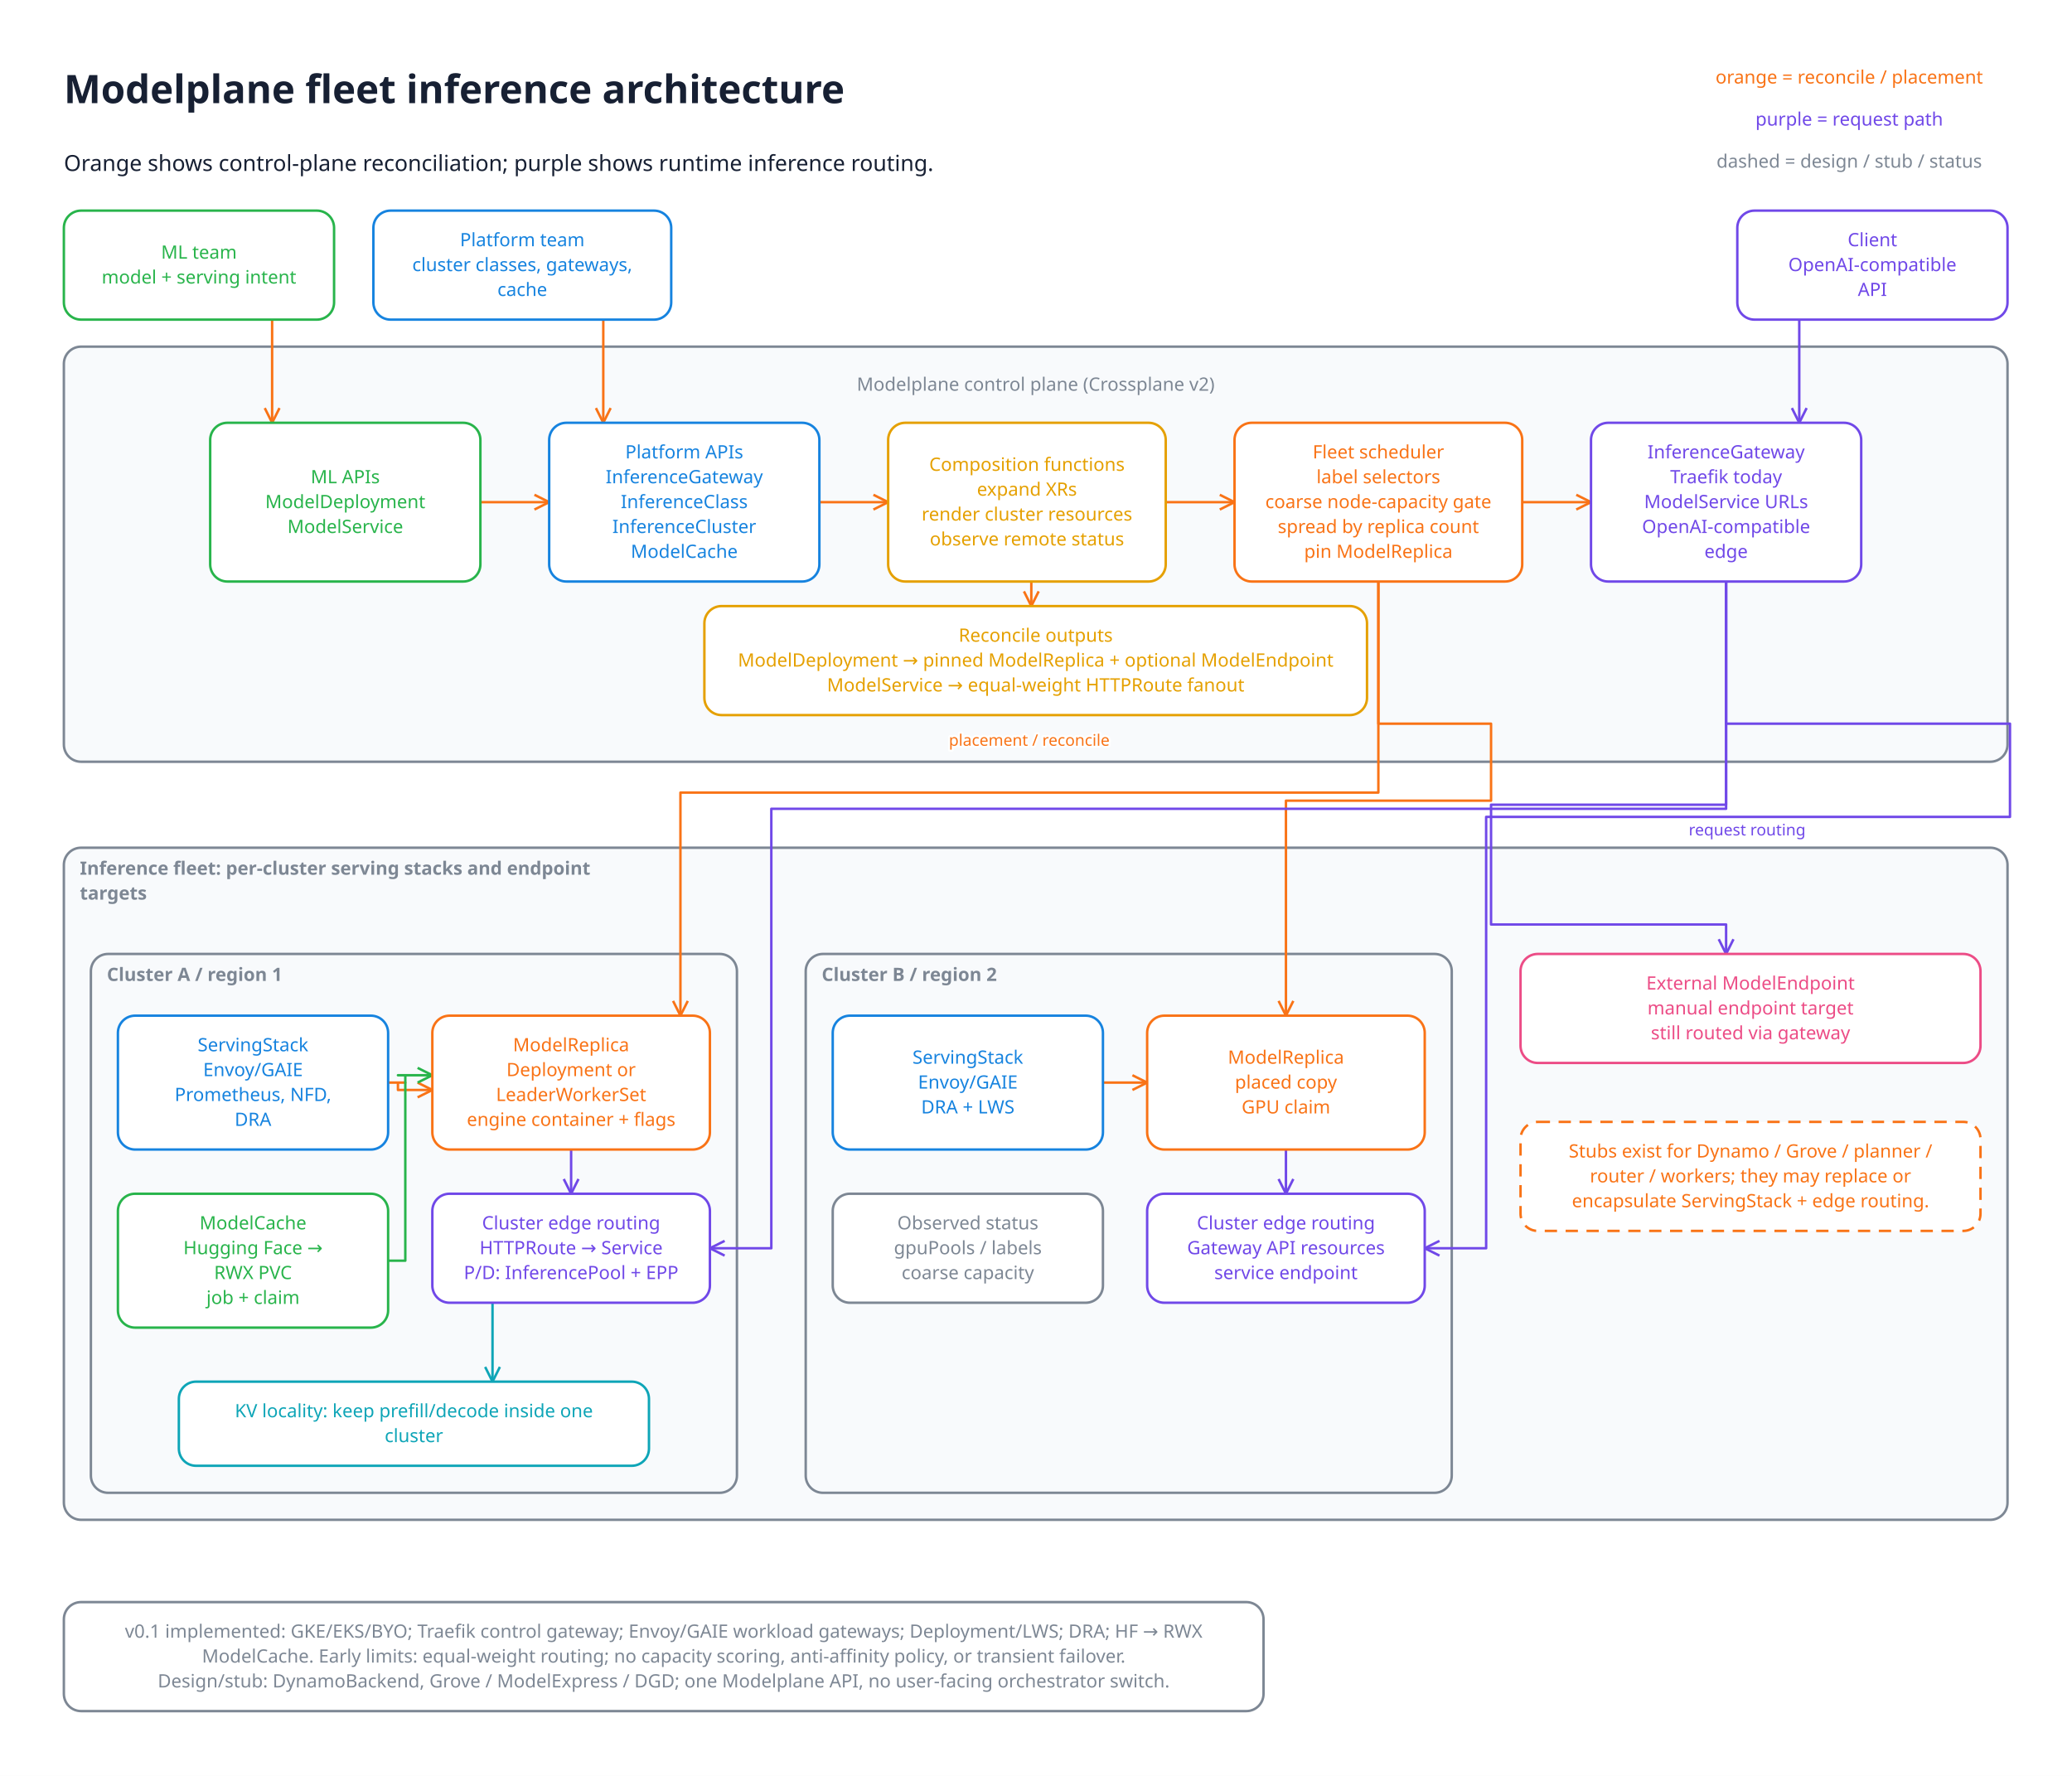
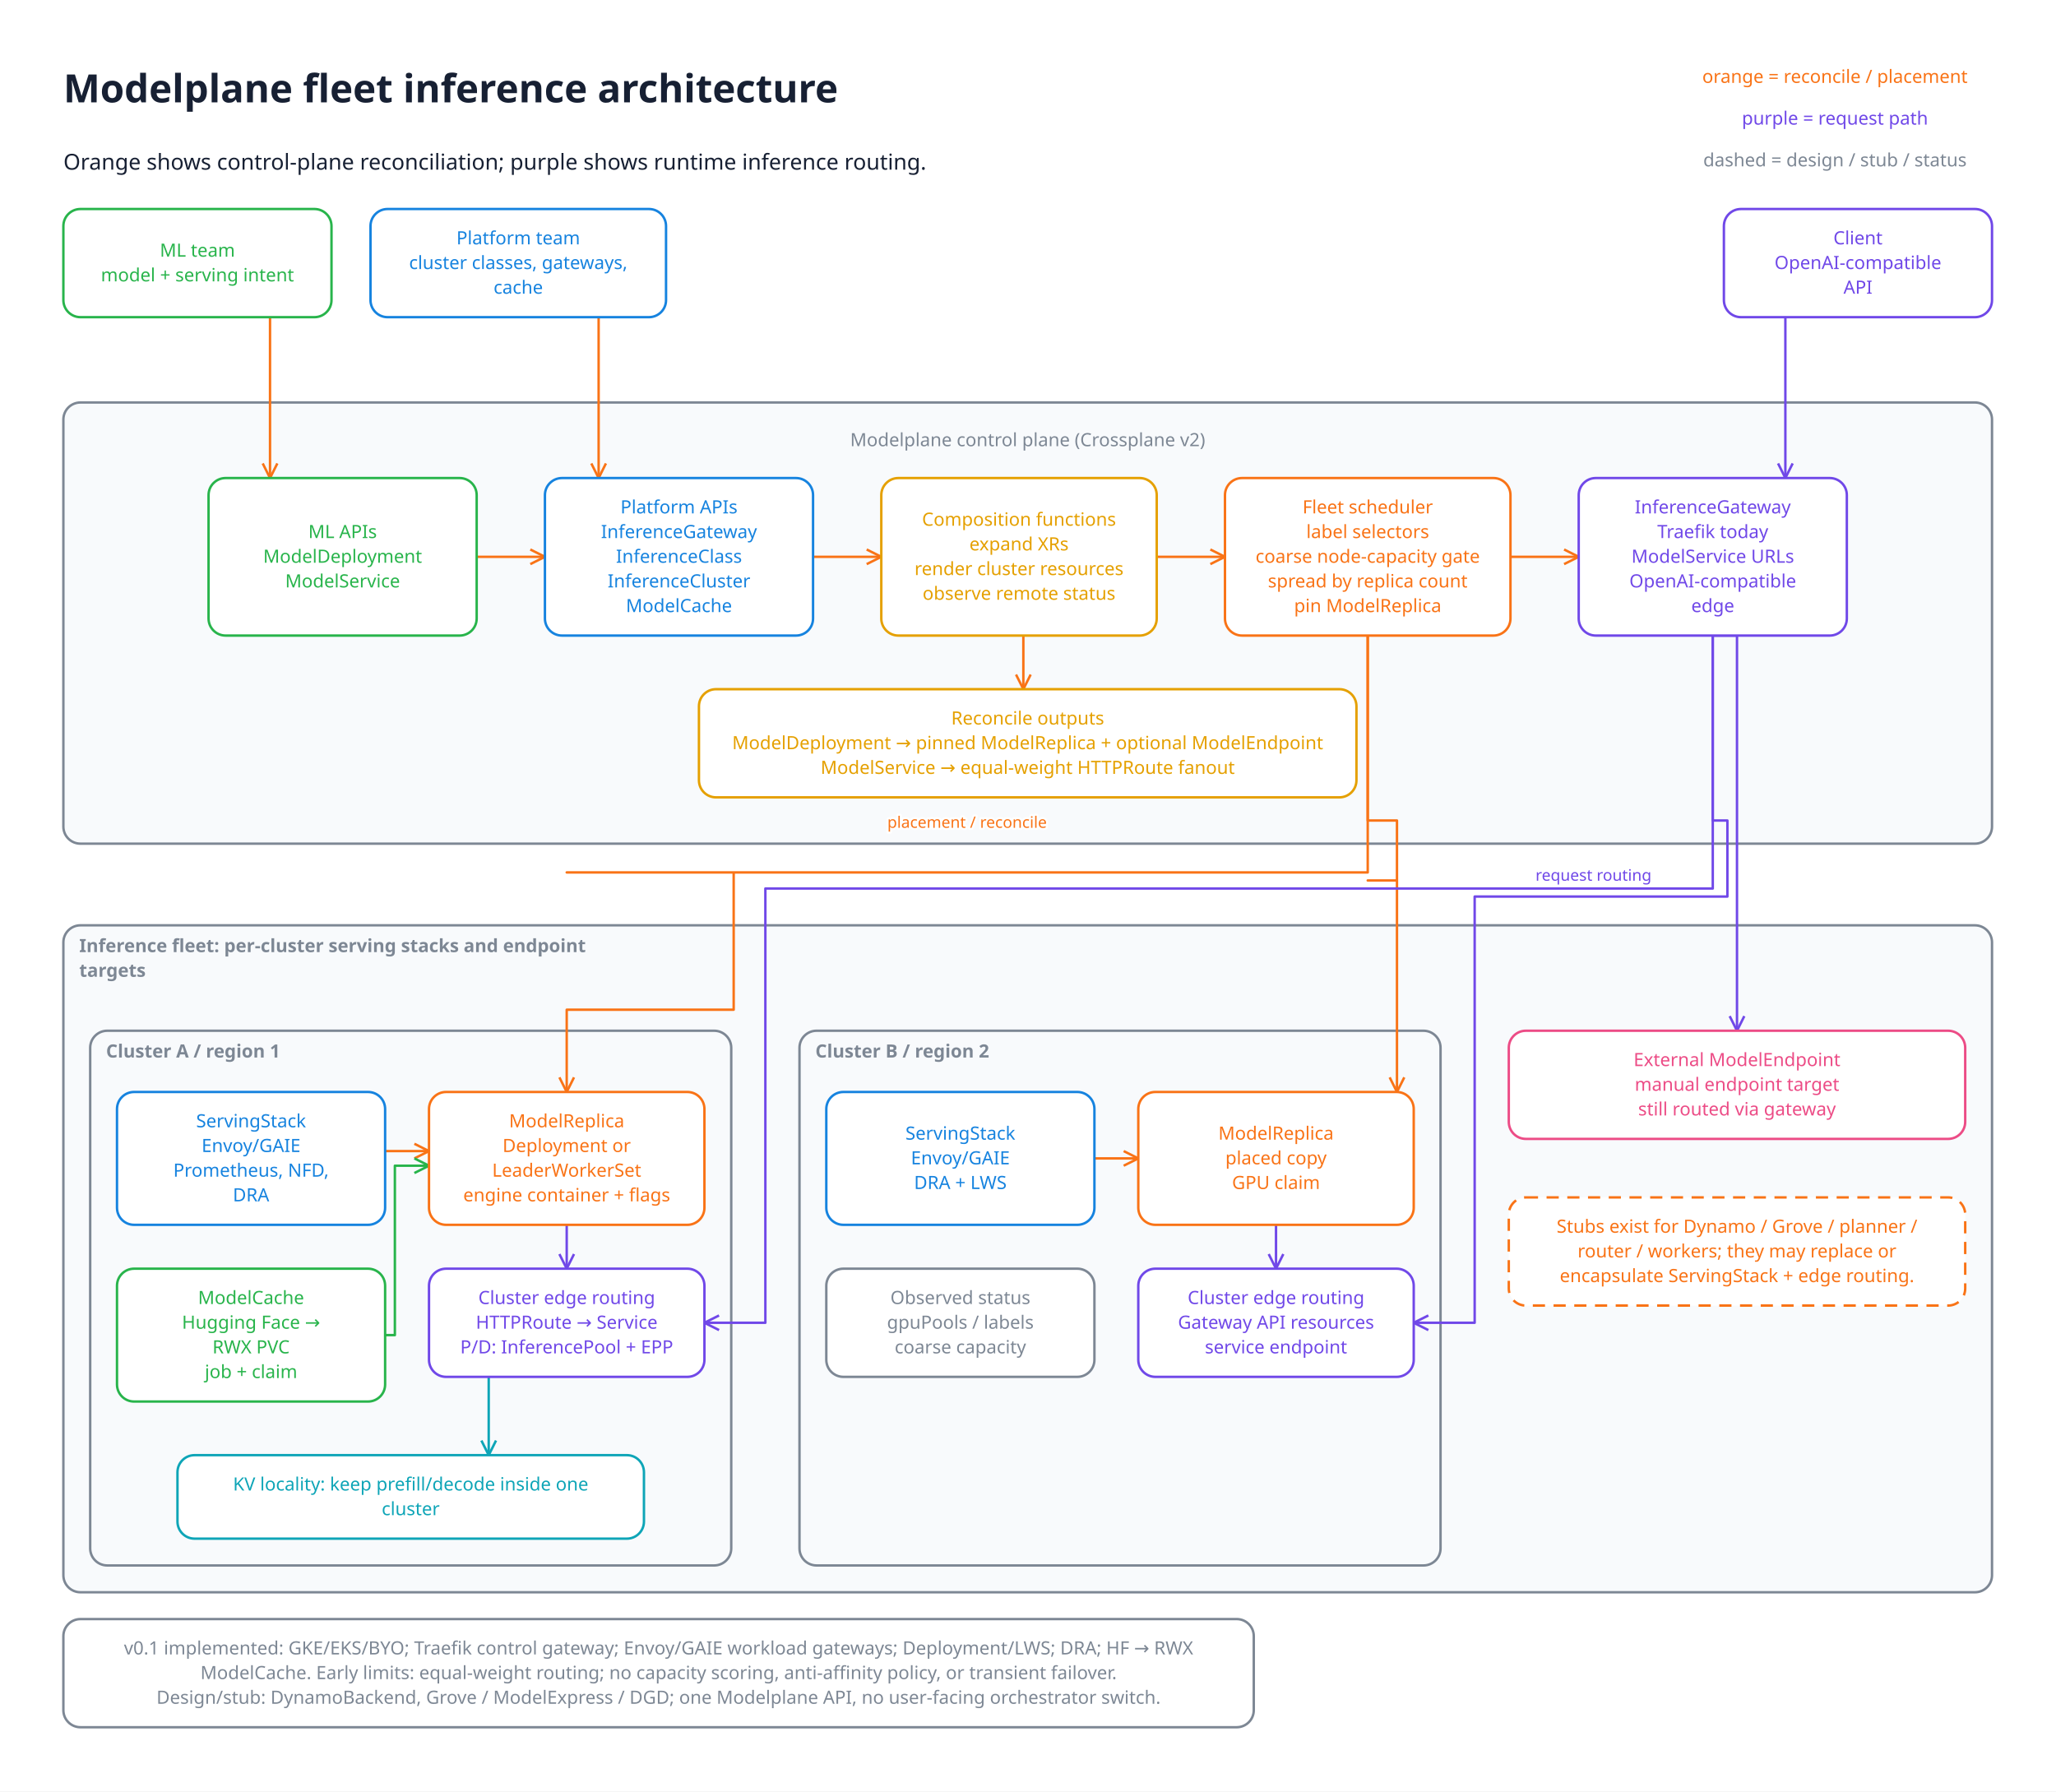
- <svg xmlns="http://www.w3.org/2000/svg" width="1687" height="1446" viewBox="0 0 1687 1446" role="img" aria-label="modelplane-fleet-inference">
+ <svg xmlns="http://www.w3.org/2000/svg" width="1687" height="1470" viewBox="0 0 1687 1470" role="img" aria-label="modelplane-fleet-inference">
  <rect width="100%" height="100%" fill="#ffffff" />
  <g id="boundaries">
-     <rect x="52" y="282.25" width="1582.5" height="338" rx="14" fill="#f8fafc" stroke="#7d8794" stroke-width="2" />
-     <rect x="52" y="690.25" width="1582.5" height="547.25" rx="14" fill="#f8fafc" stroke="#7d8794" stroke-width="2" />
-     <rect x="74" y="776.75" width="526" height="438.75" rx="14" fill="#f8fafc" stroke="#7d8794" stroke-width="2" />
-     <rect x="656" y="776.75" width="526" height="438.75" rx="14" fill="#f8fafc" stroke="#7d8794" stroke-width="2" />
+     <rect x="52" y="330.25" width="1582.5" height="362" rx="14" fill="#f8fafc" stroke="#7d8794" stroke-width="2" />
+     <rect x="52" y="759.25" width="1582.5" height="547.25" rx="14" fill="#f8fafc" stroke="#7d8794" stroke-width="2" />
+     <rect x="74" y="845.75" width="526" height="438.75" rx="14" fill="#f8fafc" stroke="#7d8794" stroke-width="2" />
+     <rect x="656" y="845.75" width="526" height="438.75" rx="14" fill="#f8fafc" stroke="#7d8794" stroke-width="2" />
  </g>
  <g id="corridor-dividers" />
  <g id="lines">
    <g data-line="$line-1">
-       <polyline points="391.125,408.875 447.125,408.875" fill="none" stroke="#f97316" stroke-width="2" stroke-linejoin="round" stroke-linecap="round" />
-       <path d="M 435.125 414.875 L 447.125 408.875 L 435.125 402.875" fill="none" stroke="#f97316" stroke-width="2" stroke-linejoin="round" />
+       <polyline points="391.125,456.875 447.125,456.875" fill="none" stroke="#f97316" stroke-width="2" stroke-linejoin="round" stroke-linecap="round" />
+       <path d="M 435.125 462.875 L 447.125 456.875 L 435.125 450.875" fill="none" stroke="#f97316" stroke-width="2" stroke-linejoin="round" />
    </g>
    <g data-line="$line-2">
-       <polyline points="667.125,408.875 723.125,408.875" fill="none" stroke="#f97316" stroke-width="2" stroke-linejoin="round" stroke-linecap="round" />
-       <path d="M 711.125 414.875 L 723.125 408.875 L 711.125 402.875" fill="none" stroke="#f97316" stroke-width="2" stroke-linejoin="round" />
+       <polyline points="667.125,456.875 723.125,456.875" fill="none" stroke="#f97316" stroke-width="2" stroke-linejoin="round" stroke-linecap="round" />
+       <path d="M 711.125 462.875 L 723.125 456.875 L 711.125 450.875" fill="none" stroke="#f97316" stroke-width="2" stroke-linejoin="round" />
    </g>
    <g data-line="$line-3">
-       <polyline points="949.125,408.875 1005.125,408.875" fill="none" stroke="#f97316" stroke-width="2" stroke-linejoin="round" stroke-linecap="round" />
-       <path d="M 993.125 414.875 L 1005.125 408.875 L 993.125 402.875" fill="none" stroke="#f97316" stroke-width="2" stroke-linejoin="round" />
+       <polyline points="949.125,456.875 1005.125,456.875" fill="none" stroke="#f97316" stroke-width="2" stroke-linejoin="round" stroke-linecap="round" />
+       <path d="M 993.125 462.875 L 1005.125 456.875 L 993.125 450.875" fill="none" stroke="#f97316" stroke-width="2" stroke-linejoin="round" />
    </g>
    <g data-line="$line-4">
-       <polyline points="1239.375,408.875 1295.375,408.875" fill="none" stroke="#f97316" stroke-width="2" stroke-linejoin="round" stroke-linecap="round" />
-       <path d="M 1283.375 414.875 L 1295.375 408.875 L 1283.375 402.875" fill="none" stroke="#f97316" stroke-width="2" stroke-linejoin="round" />
+       <polyline points="1239.375,456.875 1295.375,456.875" fill="none" stroke="#f97316" stroke-width="2" stroke-linejoin="round" stroke-linecap="round" />
+       <path d="M 1283.375 462.875 L 1295.375 456.875 L 1283.375 450.875" fill="none" stroke="#f97316" stroke-width="2" stroke-linejoin="round" />
    </g>
    <g data-line="$line-5">
-       <polyline points="839.688,473.5 839.688,487.5 839.688,469.5 839.688,493.5" fill="none" stroke="#f97316" stroke-width="2" stroke-linejoin="round" stroke-linecap="round" />
-       <path d="M 833.688 481.5 L 839.688 493.5 L 845.688 481.5" fill="none" stroke="#f97316" stroke-width="2" stroke-linejoin="round" />
+       <polyline points="839.688,521.5 839.688,565.5" fill="none" stroke="#f97316" stroke-width="2" stroke-linejoin="round" stroke-linecap="round" />
+       <path d="M 833.688 553.5 L 839.688 565.5 L 845.688 553.5" fill="none" stroke="#f97316" stroke-width="2" stroke-linejoin="round" />
    </g>
    <g data-line="edge-to-locality">
-       <polyline points="401,1060.75 401,1103 401,1101 401,1125" fill="none" stroke="#0ea5b7" stroke-width="2" stroke-linejoin="round" stroke-linecap="round" />
-       <path d="M 395 1113 L 401 1125 L 407 1113" fill="none" stroke="#0ea5b7" stroke-width="2" stroke-linejoin="round" />
+       <polyline points="401,1129.75 401,1194" fill="none" stroke="#0ea5b7" stroke-width="2" stroke-linejoin="round" stroke-linecap="round" />
+       <path d="M 395 1182 L 401 1194 L 407 1182" fill="none" stroke="#0ea5b7" stroke-width="2" stroke-linejoin="round" />
    </g>
    <g data-line="stack-to-replica">
-       <polyline points="316,881.5 330,881.5 324,881.5 324,887.5 352,887.5" fill="none" stroke="#f97316" stroke-width="2" stroke-linejoin="round" stroke-linecap="round" />
-       <path d="M 340 893.5 L 352 887.5 L 340 881.5" fill="none" stroke="#f97316" stroke-width="2" stroke-linejoin="round" />
+       <polyline points="316,944.5 352,944.5" fill="none" stroke="#f97316" stroke-width="2" stroke-linejoin="round" stroke-linecap="round" />
+       <path d="M 340 950.5 L 352 944.5 L 340 938.5" fill="none" stroke="#f97316" stroke-width="2" stroke-linejoin="round" />
    </g>
    <g data-line="cache-to-replica">
-       <polyline points="316,1026.5 330,1026.5 330,875.5 324,875.5 352,875.5" fill="none" stroke="#28b44b" stroke-width="2" stroke-linejoin="round" stroke-linecap="round" />
-       <path d="M 340 881.5 L 352 875.5 L 340 869.5" fill="none" stroke="#28b44b" stroke-width="2" stroke-linejoin="round" />
+       <polyline points="316,1095.5 324,1095.5 324,956.5 352,956.5" fill="none" stroke="#28b44b" stroke-width="2" stroke-linejoin="round" stroke-linecap="round" />
+       <path d="M 340 962.5 L 352 956.5 L 340 950.5" fill="none" stroke="#28b44b" stroke-width="2" stroke-linejoin="round" />
    </g>
    <g data-line="replica-to-edge">
-       <polyline points="465,936 465,950 465,948 465,972" fill="none" stroke="#7048e8" stroke-width="2" stroke-linejoin="round" stroke-linecap="round" />
-       <path d="M 459 960 L 465 972 L 471 960" fill="none" stroke="#7048e8" stroke-width="2" stroke-linejoin="round" />
+       <polyline points="465,1005 465,1041" fill="none" stroke="#7048e8" stroke-width="2" stroke-linejoin="round" stroke-linecap="round" />
+       <path d="M 459 1029 L 465 1041 L 471 1029" fill="none" stroke="#7048e8" stroke-width="2" stroke-linejoin="round" />
    </g>
    <g data-line="stack-to-replica">
-       <polyline points="898,881.5 912,881.5 910,881.5 934,881.5" fill="none" stroke="#f97316" stroke-width="2" stroke-linejoin="round" stroke-linecap="round" />
-       <path d="M 922 887.5 L 934 881.5 L 922 875.5" fill="none" stroke="#f97316" stroke-width="2" stroke-linejoin="round" />
+       <polyline points="898,950.5 934,950.5" fill="none" stroke="#f97316" stroke-width="2" stroke-linejoin="round" stroke-linecap="round" />
+       <path d="M 922 956.5 L 934 950.5 L 922 944.5" fill="none" stroke="#f97316" stroke-width="2" stroke-linejoin="round" />
    </g>
    <g data-line="replica-to-edge">
-       <polyline points="1047,936 1047,950 1047,948 1047,972" fill="none" stroke="#7048e8" stroke-width="2" stroke-linejoin="round" stroke-linecap="round" />
-       <path d="M 1041 960 L 1047 972 L 1053 960" fill="none" stroke="#7048e8" stroke-width="2" stroke-linejoin="round" />
+       <polyline points="1047,1005 1047,1041" fill="none" stroke="#7048e8" stroke-width="2" stroke-linejoin="round" stroke-linecap="round" />
+       <path d="M 1041 1029 L 1047 1041 L 1053 1029" fill="none" stroke="#7048e8" stroke-width="2" stroke-linejoin="round" />
    </g>
    <g data-line="place-cluster-a">
-       <polyline points="1122.25,473.5 1122.25,589.25 1122.25,645.35 554,645.35 554,827" fill="none" stroke="#f97316" stroke-width="2" stroke-linejoin="round" stroke-linecap="round" />
-       <path d="M 548 815 L 554 827 L 560 815" fill="none" stroke="#f97316" stroke-width="2" stroke-linejoin="round" />
+       <polyline points="1122.25,521.5 1122.25,661.25 1122.25,715.85 465,715.85 602,715.85 602,828.5 465,828.5 465,896" fill="none" stroke="#f97316" stroke-width="2" stroke-linejoin="round" stroke-linecap="round" />
+       <path d="M 459 884 L 465 896 L 471 884" fill="none" stroke="#f97316" stroke-width="2" stroke-linejoin="round" />
    </g>
    <g data-line="place-cluster-b">
-       <polyline points="1122.25,473.5 1122.25,589.25 1214,589.25 1214,651.95 1047,651.95 1047,827" fill="none" stroke="#f97316" stroke-width="2" stroke-linejoin="round" stroke-linecap="round" />
-       <path d="M 1041 815 L 1047 827 L 1053 815" fill="none" stroke="#f97316" stroke-width="2" stroke-linejoin="round" />
+       <polyline points="1122.25,521.5 1122.25,661.25 1122.25,673.25 1146.25,673.25 1146.25,722.45 1122.25,722.45 1146.25,722.45 1146.25,896" fill="none" stroke="#f97316" stroke-width="2" stroke-linejoin="round" stroke-linecap="round" />
+       <path d="M 1140.25 884 L 1146.25 896 L 1152.25 884" fill="none" stroke="#f97316" stroke-width="2" stroke-linejoin="round" />
    </g>
    <g data-line="request-cluster-a">
-       <polyline points="1405.375,473.5 1405.375,589.25 1405.375,658.55 628,658.55 628,1016.375 578,1016.375" fill="none" stroke="#7048e8" stroke-width="2" stroke-linejoin="round" stroke-linecap="round" />
-       <path d="M 590 1010.375 L 578 1016.375 L 590 1022.375" fill="none" stroke="#7048e8" stroke-width="2" stroke-linejoin="round" />
+       <polyline points="1405.375,521.5 1405.375,661.25 1405.375,729.05 628,729.05 628,845.75 628,1085.375 578,1085.375" fill="none" stroke="#7048e8" stroke-width="2" stroke-linejoin="round" stroke-linecap="round" />
+       <path d="M 590 1079.375 L 578 1085.375 L 590 1091.375" fill="none" stroke="#7048e8" stroke-width="2" stroke-linejoin="round" />
    </g>
    <g data-line="request-cluster-b">
-       <polyline points="1405.375,473.5 1405.375,589.25 1636.5,589.25 1636.5,665.15 1210,665.15 1210,1016.375 1160,1016.375" fill="none" stroke="#7048e8" stroke-width="2" stroke-linejoin="round" stroke-linecap="round" />
-       <path d="M 1172 1010.375 L 1160 1016.375 L 1172 1022.375" fill="none" stroke="#7048e8" stroke-width="2" stroke-linejoin="round" />
+       <polyline points="1405.375,521.5 1405.375,661.25 1405.375,673.25 1417.375,673.25 1417.375,735.65 1405.375,735.65 1210,735.65 1210,845.75 1210,1085.375 1160,1085.375" fill="none" stroke="#7048e8" stroke-width="2" stroke-linejoin="round" stroke-linecap="round" />
+       <path d="M 1172 1079.375 L 1160 1085.375 L 1172 1091.375" fill="none" stroke="#7048e8" stroke-width="2" stroke-linejoin="round" />
    </g>
    <g data-line="request-external">
-       <polyline points="1405.375,473.5 1405.375,589.25 1405.375,655.25 1214,655.25 1214,752.75 1405.375,752.75 1405.375,776.75" fill="none" stroke="#7048e8" stroke-width="2" stroke-linejoin="round" stroke-linecap="round" />
-       <path d="M 1399.375 764.75 L 1405.375 776.75 L 1411.375 764.75" fill="none" stroke="#7048e8" stroke-width="2" stroke-linejoin="round" />
+       <polyline points="1405.375,521.5 1425.25,521.5 1425.25,673.25 1425.25,725.75 1425.25,845.75" fill="none" stroke="#7048e8" stroke-width="2" stroke-linejoin="round" stroke-linecap="round" />
+       <path d="M 1419.25 833.75 L 1425.25 845.75 L 1431.25 833.75" fill="none" stroke="#7048e8" stroke-width="2" stroke-linejoin="round" />
    </g>
    <g data-line="$line-17">
-       <polyline points="221.562,260.25 221.562,274.25 221.562,271.25 221.562,344.25" fill="none" stroke="#f97316" stroke-width="2" stroke-linejoin="round" stroke-linecap="round" />
-       <path d="M 215.562 332.25 L 221.562 344.25 L 227.562 332.25" fill="none" stroke="#f97316" stroke-width="2" stroke-linejoin="round" />
+       <polyline points="221.562,260.25 221.562,392.25" fill="none" stroke="#f97316" stroke-width="2" stroke-linejoin="round" stroke-linecap="round" />
+       <path d="M 215.562 380.25 L 221.562 392.25 L 227.562 380.25" fill="none" stroke="#f97316" stroke-width="2" stroke-linejoin="round" />
    </g>
    <g data-line="$line-18">
-       <polyline points="491.188,260.25 491.188,274.25 491.188,271.25 491.188,344.25" fill="none" stroke="#f97316" stroke-width="2" stroke-linejoin="round" stroke-linecap="round" />
-       <path d="M 485.188 332.25 L 491.188 344.25 L 497.188 332.25" fill="none" stroke="#f97316" stroke-width="2" stroke-linejoin="round" />
+       <polyline points="491.188,260.25 491.188,392.25" fill="none" stroke="#f97316" stroke-width="2" stroke-linejoin="round" stroke-linecap="round" />
+       <path d="M 485.188 380.25 L 491.188 392.25 L 497.188 380.25" fill="none" stroke="#f97316" stroke-width="2" stroke-linejoin="round" />
    </g>
    <g data-line="$line-19">
-       <polyline points="1464.938,260.25 1464.938,274.25 1464.938,271.25 1464.938,344.25" fill="none" stroke="#7048e8" stroke-width="2" stroke-linejoin="round" stroke-linecap="round" />
-       <path d="M 1458.938 332.25 L 1464.938 344.25 L 1470.938 332.25" fill="none" stroke="#7048e8" stroke-width="2" stroke-linejoin="round" />
+       <polyline points="1464.938,260.25 1464.938,392.25" fill="none" stroke="#7048e8" stroke-width="2" stroke-linejoin="round" stroke-linecap="round" />
+       <path d="M 1458.938 380.25 L 1464.938 392.25 L 1470.938 380.25" fill="none" stroke="#7048e8" stroke-width="2" stroke-linejoin="round" />
    </g>
  </g>
  <g id="objects">
    <rect x="52" y="171.5" width="220" height="88.75" rx="14" fill="#ffffff" stroke="#28b44b" stroke-width="2" />
    <rect x="304" y="171.5" width="242.5" height="88.75" rx="14" fill="#ffffff" stroke="#1683df" stroke-width="2" />
    <rect x="1414.5" y="171.5" width="220" height="88.75" rx="14" fill="#ffffff" stroke="#7048e8" stroke-width="2" />
-     <rect x="678.25" y="294.25" width="330" height="38" rx="14" fill="transparent" stroke="transparent" stroke-width="2" />
-     <rect x="171.125" y="344.25" width="220" height="129.25" rx="14" fill="#ffffff" stroke="#28b44b" stroke-width="2" />
-     <rect x="447.125" y="344.25" width="220" height="129.25" rx="14" fill="#ffffff" stroke="#1683df" stroke-width="2" />
-     <rect x="723.125" y="344.25" width="226" height="129.25" rx="14" fill="#ffffff" stroke="#e5a000" stroke-width="2" />
-     <rect x="1005.125" y="344.25" width="234.25" height="129.25" rx="14" fill="#ffffff" stroke="#f97316" stroke-width="2" />
-     <rect x="1295.375" y="344.25" width="220" height="129.25" rx="14" fill="#ffffff" stroke="#7048e8" stroke-width="2" />
-     <rect x="573.5" y="493.5" width="539.5" height="88.75" rx="14" fill="#ffffff" stroke="#e5a000" stroke-width="2" />
-     <rect x="96" y="827" width="220" height="109" rx="14" fill="#ffffff" stroke="#1683df" stroke-width="2" />
-     <rect x="352" y="827" width="226" height="109" rx="14" fill="#ffffff" stroke="#f97316" stroke-width="2" />
-     <rect x="96" y="972" width="220" height="109" rx="14" fill="#ffffff" stroke="#28b44b" stroke-width="2" />
-     <rect x="352" y="972" width="226" height="88.75" rx="14" fill="#ffffff" stroke="#7048e8" stroke-width="2" />
-     <rect x="145.625" y="1125" width="382.75" height="68.5" rx="14" fill="#ffffff" stroke="#0ea5b7" stroke-width="2" />
-     <rect x="678" y="827" width="220" height="109" rx="14" fill="#ffffff" stroke="#1683df" stroke-width="2" />
-     <rect x="934" y="827" width="226" height="109" rx="14" fill="#ffffff" stroke="#f97316" stroke-width="2" />
-     <rect x="678" y="972" width="220" height="88.75" rx="14" fill="#ffffff" stroke="#7d8794" stroke-width="2" />
-     <rect x="934" y="972" width="226" height="88.75" rx="14" fill="#ffffff" stroke="#7048e8" stroke-width="2" />
-     <rect x="1238" y="776.75" width="374.5" height="88.75" rx="14" fill="#ffffff" stroke="#ec4c86" stroke-width="2" />
-     <rect x="1238" y="913.5" width="374.5" height="88.75" rx="14" fill="#ffffff" stroke="#f97316" stroke-width="2" stroke-dasharray="10 7" />
-     <rect x="52" y="1304.5" width="976.75" height="88.75" rx="14" fill="#ffffff" stroke="#7d8794" stroke-width="2" />
+     <rect x="678.25" y="342.25" width="330" height="38" rx="14" fill="transparent" stroke="transparent" stroke-width="2" />
+     <rect x="171.125" y="392.25" width="220" height="129.25" rx="14" fill="#ffffff" stroke="#28b44b" stroke-width="2" />
+     <rect x="447.125" y="392.25" width="220" height="129.25" rx="14" fill="#ffffff" stroke="#1683df" stroke-width="2" />
+     <rect x="723.125" y="392.25" width="226" height="129.25" rx="14" fill="#ffffff" stroke="#e5a000" stroke-width="2" />
+     <rect x="1005.125" y="392.25" width="234.25" height="129.25" rx="14" fill="#ffffff" stroke="#f97316" stroke-width="2" />
+     <rect x="1295.375" y="392.25" width="220" height="129.25" rx="14" fill="#ffffff" stroke="#7048e8" stroke-width="2" />
+     <rect x="573.5" y="565.5" width="539.5" height="88.75" rx="14" fill="#ffffff" stroke="#e5a000" stroke-width="2" />
+     <rect x="96" y="896" width="220" height="109" rx="14" fill="#ffffff" stroke="#1683df" stroke-width="2" />
+     <rect x="352" y="896" width="226" height="109" rx="14" fill="#ffffff" stroke="#f97316" stroke-width="2" />
+     <rect x="96" y="1041" width="220" height="109" rx="14" fill="#ffffff" stroke="#28b44b" stroke-width="2" />
+     <rect x="352" y="1041" width="226" height="88.75" rx="14" fill="#ffffff" stroke="#7048e8" stroke-width="2" />
+     <rect x="145.625" y="1194" width="382.75" height="68.5" rx="14" fill="#ffffff" stroke="#0ea5b7" stroke-width="2" />
+     <rect x="678" y="896" width="220" height="109" rx="14" fill="#ffffff" stroke="#1683df" stroke-width="2" />
+     <rect x="934" y="896" width="226" height="109" rx="14" fill="#ffffff" stroke="#f97316" stroke-width="2" />
+     <rect x="678" y="1041" width="220" height="88.75" rx="14" fill="#ffffff" stroke="#7d8794" stroke-width="2" />
+     <rect x="934" y="1041" width="226" height="88.75" rx="14" fill="#ffffff" stroke="#7048e8" stroke-width="2" />
+     <rect x="1238" y="845.75" width="374.5" height="88.75" rx="14" fill="#ffffff" stroke="#ec4c86" stroke-width="2" />
+     <rect x="1238" y="982.5" width="374.5" height="88.75" rx="14" fill="#ffffff" stroke="#f97316" stroke-width="2" stroke-dasharray="10 7" />
+     <rect x="52" y="1328.5" width="976.75" height="88.75" rx="14" fill="#ffffff" stroke="#7d8794" stroke-width="2" />
  </g>
  <g id="ports" />
  <g id="text">
    <text x="52" y="84" text-anchor="start" fill="#172033" font-family="ui-rounded, 'Comic Sans MS', sans-serif" font-size="32" font-weight="700">Modelplane fleet inference architecture</text>
    <text x="52" y="139.2" text-anchor="start" fill="#172033" font-family="ui-rounded, 'Comic Sans MS', sans-serif" font-size="18" font-weight="450">Orange shows control-plane reconciliation; purple shows runtime inference routing.</text>
    <text x="1505.625" y="68" text-anchor="middle" fill="#f97316" font-family="ui-rounded, 'Comic Sans MS', sans-serif" font-size="15" font-weight="450">orange = reconcile / placement</text>
    <text x="1505.625" y="102.25" text-anchor="middle" fill="#7048e8" font-family="ui-rounded, 'Comic Sans MS', sans-serif" font-size="15" font-weight="450">purple = request path</text>
    <text x="1505.625" y="136.5" text-anchor="middle" fill="#7d8794" font-family="ui-rounded, 'Comic Sans MS', sans-serif" font-size="15" font-weight="450">dashed = design / stub / status</text>
    <text x="162" y="210.625" text-anchor="middle" fill="#28b44b" font-family="ui-rounded, 'Comic Sans MS', sans-serif" font-size="15" font-weight="450">ML team</text>
    <text x="162" y="230.875" text-anchor="middle" fill="#28b44b" font-family="ui-rounded, 'Comic Sans MS', sans-serif" font-size="15" font-weight="450">model + serving intent</text>
    <text x="425.25" y="200.5" text-anchor="middle" fill="#1683df" font-family="ui-rounded, 'Comic Sans MS', sans-serif" font-size="15" font-weight="450">Platform team</text>
    <text x="425.25" y="220.75" text-anchor="middle" fill="#1683df" font-family="ui-rounded, 'Comic Sans MS', sans-serif" font-size="15" font-weight="450">cluster classes, gateways,</text>
    <text x="425.25" y="241" text-anchor="middle" fill="#1683df" font-family="ui-rounded, 'Comic Sans MS', sans-serif" font-size="15" font-weight="450">cache</text>
    <text x="1524.5" y="200.5" text-anchor="middle" fill="#7048e8" font-family="ui-rounded, 'Comic Sans MS', sans-serif" font-size="15" font-weight="450">Client</text>
    <text x="1524.5" y="220.75" text-anchor="middle" fill="#7048e8" font-family="ui-rounded, 'Comic Sans MS', sans-serif" font-size="15" font-weight="450">OpenAI-compatible</text>
    <text x="1524.5" y="241" text-anchor="middle" fill="#7048e8" font-family="ui-rounded, 'Comic Sans MS', sans-serif" font-size="15" font-weight="450">API</text>
-     <text x="843.25" y="318.125" text-anchor="middle" fill="#7d8794" font-family="ui-rounded, 'Comic Sans MS', sans-serif" font-size="15" font-weight="450">Modelplane control plane (Crossplane v2)</text>
-     <text x="281.125" y="393.5" text-anchor="middle" fill="#28b44b" font-family="ui-rounded, 'Comic Sans MS', sans-serif" font-size="15" font-weight="450">ML APIs</text>
-     <text x="281.125" y="413.75" text-anchor="middle" fill="#28b44b" font-family="ui-rounded, 'Comic Sans MS', sans-serif" font-size="15" font-weight="450">ModelDeployment</text>
-     <text x="281.125" y="434" text-anchor="middle" fill="#28b44b" font-family="ui-rounded, 'Comic Sans MS', sans-serif" font-size="15" font-weight="450">ModelService</text>
-     <text x="557.125" y="373.25" text-anchor="middle" fill="#1683df" font-family="ui-rounded, 'Comic Sans MS', sans-serif" font-size="15" font-weight="450">Platform APIs</text>
-     <text x="557.125" y="393.5" text-anchor="middle" fill="#1683df" font-family="ui-rounded, 'Comic Sans MS', sans-serif" font-size="15" font-weight="450">InferenceGateway</text>
-     <text x="557.125" y="413.75" text-anchor="middle" fill="#1683df" font-family="ui-rounded, 'Comic Sans MS', sans-serif" font-size="15" font-weight="450">InferenceClass</text>
-     <text x="557.125" y="434" text-anchor="middle" fill="#1683df" font-family="ui-rounded, 'Comic Sans MS', sans-serif" font-size="15" font-weight="450">InferenceCluster</text>
-     <text x="557.125" y="454.25" text-anchor="middle" fill="#1683df" font-family="ui-rounded, 'Comic Sans MS', sans-serif" font-size="15" font-weight="450">ModelCache</text>
-     <text x="836.125" y="383.375" text-anchor="middle" fill="#e5a000" font-family="ui-rounded, 'Comic Sans MS', sans-serif" font-size="15" font-weight="450">Composition functions</text>
-     <text x="836.125" y="403.625" text-anchor="middle" fill="#e5a000" font-family="ui-rounded, 'Comic Sans MS', sans-serif" font-size="15" font-weight="450">expand XRs</text>
-     <text x="836.125" y="423.875" text-anchor="middle" fill="#e5a000" font-family="ui-rounded, 'Comic Sans MS', sans-serif" font-size="15" font-weight="450">render cluster resources</text>
-     <text x="836.125" y="444.125" text-anchor="middle" fill="#e5a000" font-family="ui-rounded, 'Comic Sans MS', sans-serif" font-size="15" font-weight="450">observe remote status</text>
-     <text x="1122.25" y="373.25" text-anchor="middle" fill="#f97316" font-family="ui-rounded, 'Comic Sans MS', sans-serif" font-size="15" font-weight="450">Fleet scheduler</text>
-     <text x="1122.25" y="393.5" text-anchor="middle" fill="#f97316" font-family="ui-rounded, 'Comic Sans MS', sans-serif" font-size="15" font-weight="450">label selectors</text>
-     <text x="1122.25" y="413.75" text-anchor="middle" fill="#f97316" font-family="ui-rounded, 'Comic Sans MS', sans-serif" font-size="15" font-weight="450">coarse node-capacity gate</text>
-     <text x="1122.25" y="434" text-anchor="middle" fill="#f97316" font-family="ui-rounded, 'Comic Sans MS', sans-serif" font-size="15" font-weight="450">spread by replica count</text>
-     <text x="1122.25" y="454.25" text-anchor="middle" fill="#f97316" font-family="ui-rounded, 'Comic Sans MS', sans-serif" font-size="15" font-weight="450">pin ModelReplica</text>
-     <text x="1405.375" y="373.25" text-anchor="middle" fill="#7048e8" font-family="ui-rounded, 'Comic Sans MS', sans-serif" font-size="15" font-weight="450">InferenceGateway</text>
-     <text x="1405.375" y="393.5" text-anchor="middle" fill="#7048e8" font-family="ui-rounded, 'Comic Sans MS', sans-serif" font-size="15" font-weight="450">Traefik today</text>
-     <text x="1405.375" y="413.75" text-anchor="middle" fill="#7048e8" font-family="ui-rounded, 'Comic Sans MS', sans-serif" font-size="15" font-weight="450">ModelService URLs</text>
-     <text x="1405.375" y="434" text-anchor="middle" fill="#7048e8" font-family="ui-rounded, 'Comic Sans MS', sans-serif" font-size="15" font-weight="450">OpenAI-compatible</text>
-     <text x="1405.375" y="454.25" text-anchor="middle" fill="#7048e8" font-family="ui-rounded, 'Comic Sans MS', sans-serif" font-size="15" font-weight="450">edge</text>
-     <text x="843.25" y="522.5" text-anchor="middle" fill="#e5a000" font-family="ui-rounded, 'Comic Sans MS', sans-serif" font-size="15" font-weight="450">Reconcile outputs</text>
-     <text x="843.25" y="542.75" text-anchor="middle" fill="#e5a000" font-family="ui-rounded, 'Comic Sans MS', sans-serif" font-size="15" font-weight="450">ModelDeployment → pinned ModelReplica + optional ModelEndpoint</text>
-     <text x="843.25" y="563" text-anchor="middle" fill="#e5a000" font-family="ui-rounded, 'Comic Sans MS', sans-serif" font-size="15" font-weight="450">ModelService → equal-weight HTTPRoute fanout</text>
-     <text x="65" y="712.25" text-anchor="start" fill="#7d8794" font-family="ui-rounded, 'Comic Sans MS', sans-serif" font-size="15" font-weight="700">Inference fleet: per-cluster serving stacks and endpoint</text>
-     <text x="65" y="732.5" text-anchor="start" fill="#7d8794" font-family="ui-rounded, 'Comic Sans MS', sans-serif" font-size="15" font-weight="700">targets</text>
-     <text x="87" y="798.75" text-anchor="start" fill="#7d8794" font-family="ui-rounded, 'Comic Sans MS', sans-serif" font-size="15" font-weight="700">Cluster A / region 1</text>
-     <text x="206" y="856" text-anchor="middle" fill="#1683df" font-family="ui-rounded, 'Comic Sans MS', sans-serif" font-size="15" font-weight="450">ServingStack</text>
-     <text x="206" y="876.25" text-anchor="middle" fill="#1683df" font-family="ui-rounded, 'Comic Sans MS', sans-serif" font-size="15" font-weight="450">Envoy/GAIE</text>
-     <text x="206" y="896.5" text-anchor="middle" fill="#1683df" font-family="ui-rounded, 'Comic Sans MS', sans-serif" font-size="15" font-weight="450">Prometheus, NFD,</text>
-     <text x="206" y="916.75" text-anchor="middle" fill="#1683df" font-family="ui-rounded, 'Comic Sans MS', sans-serif" font-size="15" font-weight="450">DRA</text>
-     <text x="465" y="856" text-anchor="middle" fill="#f97316" font-family="ui-rounded, 'Comic Sans MS', sans-serif" font-size="15" font-weight="450">ModelReplica</text>
-     <text x="465" y="876.25" text-anchor="middle" fill="#f97316" font-family="ui-rounded, 'Comic Sans MS', sans-serif" font-size="15" font-weight="450">Deployment or</text>
-     <text x="465" y="896.5" text-anchor="middle" fill="#f97316" font-family="ui-rounded, 'Comic Sans MS', sans-serif" font-size="15" font-weight="450">LeaderWorkerSet</text>
-     <text x="465" y="916.75" text-anchor="middle" fill="#f97316" font-family="ui-rounded, 'Comic Sans MS', sans-serif" font-size="15" font-weight="450">engine container + flags</text>
-     <text x="206" y="1001" text-anchor="middle" fill="#28b44b" font-family="ui-rounded, 'Comic Sans MS', sans-serif" font-size="15" font-weight="450">ModelCache</text>
-     <text x="206" y="1021.25" text-anchor="middle" fill="#28b44b" font-family="ui-rounded, 'Comic Sans MS', sans-serif" font-size="15" font-weight="450">Hugging Face →</text>
-     <text x="206" y="1041.5" text-anchor="middle" fill="#28b44b" font-family="ui-rounded, 'Comic Sans MS', sans-serif" font-size="15" font-weight="450">RWX PVC</text>
-     <text x="206" y="1061.75" text-anchor="middle" fill="#28b44b" font-family="ui-rounded, 'Comic Sans MS', sans-serif" font-size="15" font-weight="450">job + claim</text>
-     <text x="465" y="1001" text-anchor="middle" fill="#7048e8" font-family="ui-rounded, 'Comic Sans MS', sans-serif" font-size="15" font-weight="450">Cluster edge routing</text>
-     <text x="465" y="1021.25" text-anchor="middle" fill="#7048e8" font-family="ui-rounded, 'Comic Sans MS', sans-serif" font-size="15" font-weight="450">HTTPRoute → Service</text>
-     <text x="465" y="1041.5" text-anchor="middle" fill="#7048e8" font-family="ui-rounded, 'Comic Sans MS', sans-serif" font-size="15" font-weight="450">P/D: InferencePool + EPP</text>
-     <text x="337" y="1154" text-anchor="middle" fill="#0ea5b7" font-family="ui-rounded, 'Comic Sans MS', sans-serif" font-size="15" font-weight="450">KV locality: keep prefill/decode inside one</text>
-     <text x="337" y="1174.25" text-anchor="middle" fill="#0ea5b7" font-family="ui-rounded, 'Comic Sans MS', sans-serif" font-size="15" font-weight="450">cluster</text>
-     <text x="669" y="798.75" text-anchor="start" fill="#7d8794" font-family="ui-rounded, 'Comic Sans MS', sans-serif" font-size="15" font-weight="700">Cluster B / region 2</text>
-     <text x="788" y="866.125" text-anchor="middle" fill="#1683df" font-family="ui-rounded, 'Comic Sans MS', sans-serif" font-size="15" font-weight="450">ServingStack</text>
-     <text x="788" y="886.375" text-anchor="middle" fill="#1683df" font-family="ui-rounded, 'Comic Sans MS', sans-serif" font-size="15" font-weight="450">Envoy/GAIE</text>
-     <text x="788" y="906.625" text-anchor="middle" fill="#1683df" font-family="ui-rounded, 'Comic Sans MS', sans-serif" font-size="15" font-weight="450">DRA + LWS</text>
-     <text x="1047" y="866.125" text-anchor="middle" fill="#f97316" font-family="ui-rounded, 'Comic Sans MS', sans-serif" font-size="15" font-weight="450">ModelReplica</text>
-     <text x="1047" y="886.375" text-anchor="middle" fill="#f97316" font-family="ui-rounded, 'Comic Sans MS', sans-serif" font-size="15" font-weight="450">placed copy</text>
-     <text x="1047" y="906.625" text-anchor="middle" fill="#f97316" font-family="ui-rounded, 'Comic Sans MS', sans-serif" font-size="15" font-weight="450">GPU claim</text>
-     <text x="788" y="1001" text-anchor="middle" fill="#7d8794" font-family="ui-rounded, 'Comic Sans MS', sans-serif" font-size="15" font-weight="450">Observed status</text>
-     <text x="788" y="1021.25" text-anchor="middle" fill="#7d8794" font-family="ui-rounded, 'Comic Sans MS', sans-serif" font-size="15" font-weight="450">gpuPools / labels</text>
-     <text x="788" y="1041.5" text-anchor="middle" fill="#7d8794" font-family="ui-rounded, 'Comic Sans MS', sans-serif" font-size="15" font-weight="450">coarse capacity</text>
-     <text x="1047" y="1001" text-anchor="middle" fill="#7048e8" font-family="ui-rounded, 'Comic Sans MS', sans-serif" font-size="15" font-weight="450">Cluster edge routing</text>
-     <text x="1047" y="1021.25" text-anchor="middle" fill="#7048e8" font-family="ui-rounded, 'Comic Sans MS', sans-serif" font-size="15" font-weight="450">Gateway API resources</text>
-     <text x="1047" y="1041.5" text-anchor="middle" fill="#7048e8" font-family="ui-rounded, 'Comic Sans MS', sans-serif" font-size="15" font-weight="450">service endpoint</text>
-     <text x="1425.25" y="805.75" text-anchor="middle" fill="#ec4c86" font-family="ui-rounded, 'Comic Sans MS', sans-serif" font-size="15" font-weight="450">External ModelEndpoint</text>
-     <text x="1425.25" y="826" text-anchor="middle" fill="#ec4c86" font-family="ui-rounded, 'Comic Sans MS', sans-serif" font-size="15" font-weight="450">manual endpoint target</text>
-     <text x="1425.25" y="846.25" text-anchor="middle" fill="#ec4c86" font-family="ui-rounded, 'Comic Sans MS', sans-serif" font-size="15" font-weight="450">still routed via gateway</text>
-     <text x="1425.25" y="942.5" text-anchor="middle" fill="#f97316" font-family="ui-rounded, 'Comic Sans MS', sans-serif" font-size="15" font-weight="450">Stubs exist for Dynamo / Grove / planner /</text>
-     <text x="1425.25" y="962.75" text-anchor="middle" fill="#f97316" font-family="ui-rounded, 'Comic Sans MS', sans-serif" font-size="15" font-weight="450">router / workers; they may replace or</text>
-     <text x="1425.25" y="983" text-anchor="middle" fill="#f97316" font-family="ui-rounded, 'Comic Sans MS', sans-serif" font-size="15" font-weight="450">encapsulate ServingStack + edge routing.</text>
-     <text x="540.375" y="1333.5" text-anchor="middle" fill="#7d8794" font-family="ui-rounded, 'Comic Sans MS', sans-serif" font-size="15" font-weight="450">v0.1 implemented: GKE/EKS/BYO; Traefik control gateway; Envoy/GAIE workload gateways; Deployment/LWS; DRA; HF → RWX</text>
-     <text x="540.375" y="1353.75" text-anchor="middle" fill="#7d8794" font-family="ui-rounded, 'Comic Sans MS', sans-serif" font-size="15" font-weight="450">ModelCache. Early limits: equal-weight routing; no capacity scoring, anti-affinity policy, or transient failover.</text>
-     <text x="540.375" y="1374" text-anchor="middle" fill="#7d8794" font-family="ui-rounded, 'Comic Sans MS', sans-serif" font-size="15" font-weight="450">Design/stub: DynamoBackend, Grove / ModelExpress / DGD; one Modelplane API, no user-facing orchestrator switch.</text>
+     <text x="843.25" y="366.125" text-anchor="middle" fill="#7d8794" font-family="ui-rounded, 'Comic Sans MS', sans-serif" font-size="15" font-weight="450">Modelplane control plane (Crossplane v2)</text>
+     <text x="281.125" y="441.5" text-anchor="middle" fill="#28b44b" font-family="ui-rounded, 'Comic Sans MS', sans-serif" font-size="15" font-weight="450">ML APIs</text>
+     <text x="281.125" y="461.75" text-anchor="middle" fill="#28b44b" font-family="ui-rounded, 'Comic Sans MS', sans-serif" font-size="15" font-weight="450">ModelDeployment</text>
+     <text x="281.125" y="482" text-anchor="middle" fill="#28b44b" font-family="ui-rounded, 'Comic Sans MS', sans-serif" font-size="15" font-weight="450">ModelService</text>
+     <text x="557.125" y="421.25" text-anchor="middle" fill="#1683df" font-family="ui-rounded, 'Comic Sans MS', sans-serif" font-size="15" font-weight="450">Platform APIs</text>
+     <text x="557.125" y="441.5" text-anchor="middle" fill="#1683df" font-family="ui-rounded, 'Comic Sans MS', sans-serif" font-size="15" font-weight="450">InferenceGateway</text>
+     <text x="557.125" y="461.75" text-anchor="middle" fill="#1683df" font-family="ui-rounded, 'Comic Sans MS', sans-serif" font-size="15" font-weight="450">InferenceClass</text>
+     <text x="557.125" y="482" text-anchor="middle" fill="#1683df" font-family="ui-rounded, 'Comic Sans MS', sans-serif" font-size="15" font-weight="450">InferenceCluster</text>
+     <text x="557.125" y="502.25" text-anchor="middle" fill="#1683df" font-family="ui-rounded, 'Comic Sans MS', sans-serif" font-size="15" font-weight="450">ModelCache</text>
+     <text x="836.125" y="431.375" text-anchor="middle" fill="#e5a000" font-family="ui-rounded, 'Comic Sans MS', sans-serif" font-size="15" font-weight="450">Composition functions</text>
+     <text x="836.125" y="451.625" text-anchor="middle" fill="#e5a000" font-family="ui-rounded, 'Comic Sans MS', sans-serif" font-size="15" font-weight="450">expand XRs</text>
+     <text x="836.125" y="471.875" text-anchor="middle" fill="#e5a000" font-family="ui-rounded, 'Comic Sans MS', sans-serif" font-size="15" font-weight="450">render cluster resources</text>
+     <text x="836.125" y="492.125" text-anchor="middle" fill="#e5a000" font-family="ui-rounded, 'Comic Sans MS', sans-serif" font-size="15" font-weight="450">observe remote status</text>
+     <text x="1122.25" y="421.25" text-anchor="middle" fill="#f97316" font-family="ui-rounded, 'Comic Sans MS', sans-serif" font-size="15" font-weight="450">Fleet scheduler</text>
+     <text x="1122.25" y="441.5" text-anchor="middle" fill="#f97316" font-family="ui-rounded, 'Comic Sans MS', sans-serif" font-size="15" font-weight="450">label selectors</text>
+     <text x="1122.25" y="461.75" text-anchor="middle" fill="#f97316" font-family="ui-rounded, 'Comic Sans MS', sans-serif" font-size="15" font-weight="450">coarse node-capacity gate</text>
+     <text x="1122.25" y="482" text-anchor="middle" fill="#f97316" font-family="ui-rounded, 'Comic Sans MS', sans-serif" font-size="15" font-weight="450">spread by replica count</text>
+     <text x="1122.25" y="502.25" text-anchor="middle" fill="#f97316" font-family="ui-rounded, 'Comic Sans MS', sans-serif" font-size="15" font-weight="450">pin ModelReplica</text>
+     <text x="1405.375" y="421.25" text-anchor="middle" fill="#7048e8" font-family="ui-rounded, 'Comic Sans MS', sans-serif" font-size="15" font-weight="450">InferenceGateway</text>
+     <text x="1405.375" y="441.5" text-anchor="middle" fill="#7048e8" font-family="ui-rounded, 'Comic Sans MS', sans-serif" font-size="15" font-weight="450">Traefik today</text>
+     <text x="1405.375" y="461.75" text-anchor="middle" fill="#7048e8" font-family="ui-rounded, 'Comic Sans MS', sans-serif" font-size="15" font-weight="450">ModelService URLs</text>
+     <text x="1405.375" y="482" text-anchor="middle" fill="#7048e8" font-family="ui-rounded, 'Comic Sans MS', sans-serif" font-size="15" font-weight="450">OpenAI-compatible</text>
+     <text x="1405.375" y="502.25" text-anchor="middle" fill="#7048e8" font-family="ui-rounded, 'Comic Sans MS', sans-serif" font-size="15" font-weight="450">edge</text>
+     <text x="843.25" y="594.5" text-anchor="middle" fill="#e5a000" font-family="ui-rounded, 'Comic Sans MS', sans-serif" font-size="15" font-weight="450">Reconcile outputs</text>
+     <text x="843.25" y="614.75" text-anchor="middle" fill="#e5a000" font-family="ui-rounded, 'Comic Sans MS', sans-serif" font-size="15" font-weight="450">ModelDeployment → pinned ModelReplica + optional ModelEndpoint</text>
+     <text x="843.25" y="635" text-anchor="middle" fill="#e5a000" font-family="ui-rounded, 'Comic Sans MS', sans-serif" font-size="15" font-weight="450">ModelService → equal-weight HTTPRoute fanout</text>
+     <text x="65" y="781.25" text-anchor="start" fill="#7d8794" font-family="ui-rounded, 'Comic Sans MS', sans-serif" font-size="15" font-weight="700">Inference fleet: per-cluster serving stacks and endpoint</text>
+     <text x="65" y="801.5" text-anchor="start" fill="#7d8794" font-family="ui-rounded, 'Comic Sans MS', sans-serif" font-size="15" font-weight="700">targets</text>
+     <text x="87" y="867.75" text-anchor="start" fill="#7d8794" font-family="ui-rounded, 'Comic Sans MS', sans-serif" font-size="15" font-weight="700">Cluster A / region 1</text>
+     <text x="206" y="925" text-anchor="middle" fill="#1683df" font-family="ui-rounded, 'Comic Sans MS', sans-serif" font-size="15" font-weight="450">ServingStack</text>
+     <text x="206" y="945.25" text-anchor="middle" fill="#1683df" font-family="ui-rounded, 'Comic Sans MS', sans-serif" font-size="15" font-weight="450">Envoy/GAIE</text>
+     <text x="206" y="965.5" text-anchor="middle" fill="#1683df" font-family="ui-rounded, 'Comic Sans MS', sans-serif" font-size="15" font-weight="450">Prometheus, NFD,</text>
+     <text x="206" y="985.75" text-anchor="middle" fill="#1683df" font-family="ui-rounded, 'Comic Sans MS', sans-serif" font-size="15" font-weight="450">DRA</text>
+     <text x="465" y="925" text-anchor="middle" fill="#f97316" font-family="ui-rounded, 'Comic Sans MS', sans-serif" font-size="15" font-weight="450">ModelReplica</text>
+     <text x="465" y="945.25" text-anchor="middle" fill="#f97316" font-family="ui-rounded, 'Comic Sans MS', sans-serif" font-size="15" font-weight="450">Deployment or</text>
+     <text x="465" y="965.5" text-anchor="middle" fill="#f97316" font-family="ui-rounded, 'Comic Sans MS', sans-serif" font-size="15" font-weight="450">LeaderWorkerSet</text>
+     <text x="465" y="985.75" text-anchor="middle" fill="#f97316" font-family="ui-rounded, 'Comic Sans MS', sans-serif" font-size="15" font-weight="450">engine container + flags</text>
+     <text x="206" y="1070" text-anchor="middle" fill="#28b44b" font-family="ui-rounded, 'Comic Sans MS', sans-serif" font-size="15" font-weight="450">ModelCache</text>
+     <text x="206" y="1090.25" text-anchor="middle" fill="#28b44b" font-family="ui-rounded, 'Comic Sans MS', sans-serif" font-size="15" font-weight="450">Hugging Face →</text>
+     <text x="206" y="1110.5" text-anchor="middle" fill="#28b44b" font-family="ui-rounded, 'Comic Sans MS', sans-serif" font-size="15" font-weight="450">RWX PVC</text>
+     <text x="206" y="1130.75" text-anchor="middle" fill="#28b44b" font-family="ui-rounded, 'Comic Sans MS', sans-serif" font-size="15" font-weight="450">job + claim</text>
+     <text x="465" y="1070" text-anchor="middle" fill="#7048e8" font-family="ui-rounded, 'Comic Sans MS', sans-serif" font-size="15" font-weight="450">Cluster edge routing</text>
+     <text x="465" y="1090.25" text-anchor="middle" fill="#7048e8" font-family="ui-rounded, 'Comic Sans MS', sans-serif" font-size="15" font-weight="450">HTTPRoute → Service</text>
+     <text x="465" y="1110.5" text-anchor="middle" fill="#7048e8" font-family="ui-rounded, 'Comic Sans MS', sans-serif" font-size="15" font-weight="450">P/D: InferencePool + EPP</text>
+     <text x="337" y="1223" text-anchor="middle" fill="#0ea5b7" font-family="ui-rounded, 'Comic Sans MS', sans-serif" font-size="15" font-weight="450">KV locality: keep prefill/decode inside one</text>
+     <text x="337" y="1243.25" text-anchor="middle" fill="#0ea5b7" font-family="ui-rounded, 'Comic Sans MS', sans-serif" font-size="15" font-weight="450">cluster</text>
+     <text x="669" y="867.75" text-anchor="start" fill="#7d8794" font-family="ui-rounded, 'Comic Sans MS', sans-serif" font-size="15" font-weight="700">Cluster B / region 2</text>
+     <text x="788" y="935.125" text-anchor="middle" fill="#1683df" font-family="ui-rounded, 'Comic Sans MS', sans-serif" font-size="15" font-weight="450">ServingStack</text>
+     <text x="788" y="955.375" text-anchor="middle" fill="#1683df" font-family="ui-rounded, 'Comic Sans MS', sans-serif" font-size="15" font-weight="450">Envoy/GAIE</text>
+     <text x="788" y="975.625" text-anchor="middle" fill="#1683df" font-family="ui-rounded, 'Comic Sans MS', sans-serif" font-size="15" font-weight="450">DRA + LWS</text>
+     <text x="1047" y="935.125" text-anchor="middle" fill="#f97316" font-family="ui-rounded, 'Comic Sans MS', sans-serif" font-size="15" font-weight="450">ModelReplica</text>
+     <text x="1047" y="955.375" text-anchor="middle" fill="#f97316" font-family="ui-rounded, 'Comic Sans MS', sans-serif" font-size="15" font-weight="450">placed copy</text>
+     <text x="1047" y="975.625" text-anchor="middle" fill="#f97316" font-family="ui-rounded, 'Comic Sans MS', sans-serif" font-size="15" font-weight="450">GPU claim</text>
+     <text x="788" y="1070" text-anchor="middle" fill="#7d8794" font-family="ui-rounded, 'Comic Sans MS', sans-serif" font-size="15" font-weight="450">Observed status</text>
+     <text x="788" y="1090.25" text-anchor="middle" fill="#7d8794" font-family="ui-rounded, 'Comic Sans MS', sans-serif" font-size="15" font-weight="450">gpuPools / labels</text>
+     <text x="788" y="1110.5" text-anchor="middle" fill="#7d8794" font-family="ui-rounded, 'Comic Sans MS', sans-serif" font-size="15" font-weight="450">coarse capacity</text>
+     <text x="1047" y="1070" text-anchor="middle" fill="#7048e8" font-family="ui-rounded, 'Comic Sans MS', sans-serif" font-size="15" font-weight="450">Cluster edge routing</text>
+     <text x="1047" y="1090.25" text-anchor="middle" fill="#7048e8" font-family="ui-rounded, 'Comic Sans MS', sans-serif" font-size="15" font-weight="450">Gateway API resources</text>
+     <text x="1047" y="1110.5" text-anchor="middle" fill="#7048e8" font-family="ui-rounded, 'Comic Sans MS', sans-serif" font-size="15" font-weight="450">service endpoint</text>
+     <text x="1425.25" y="874.75" text-anchor="middle" fill="#ec4c86" font-family="ui-rounded, 'Comic Sans MS', sans-serif" font-size="15" font-weight="450">External ModelEndpoint</text>
+     <text x="1425.25" y="895" text-anchor="middle" fill="#ec4c86" font-family="ui-rounded, 'Comic Sans MS', sans-serif" font-size="15" font-weight="450">manual endpoint target</text>
+     <text x="1425.25" y="915.25" text-anchor="middle" fill="#ec4c86" font-family="ui-rounded, 'Comic Sans MS', sans-serif" font-size="15" font-weight="450">still routed via gateway</text>
+     <text x="1425.25" y="1011.5" text-anchor="middle" fill="#f97316" font-family="ui-rounded, 'Comic Sans MS', sans-serif" font-size="15" font-weight="450">Stubs exist for Dynamo / Grove / planner /</text>
+     <text x="1425.25" y="1031.75" text-anchor="middle" fill="#f97316" font-family="ui-rounded, 'Comic Sans MS', sans-serif" font-size="15" font-weight="450">router / workers; they may replace or</text>
+     <text x="1425.25" y="1052" text-anchor="middle" fill="#f97316" font-family="ui-rounded, 'Comic Sans MS', sans-serif" font-size="15" font-weight="450">encapsulate ServingStack + edge routing.</text>
+     <text x="540.375" y="1357.5" text-anchor="middle" fill="#7d8794" font-family="ui-rounded, 'Comic Sans MS', sans-serif" font-size="15" font-weight="450">v0.1 implemented: GKE/EKS/BYO; Traefik control gateway; Envoy/GAIE workload gateways; Deployment/LWS; DRA; HF → RWX</text>
+     <text x="540.375" y="1377.75" text-anchor="middle" fill="#7d8794" font-family="ui-rounded, 'Comic Sans MS', sans-serif" font-size="15" font-weight="450">ModelCache. Early limits: equal-weight routing; no capacity scoring, anti-affinity policy, or transient failover.</text>
+     <text x="540.375" y="1398" text-anchor="middle" fill="#7d8794" font-family="ui-rounded, 'Comic Sans MS', sans-serif" font-size="15" font-weight="450">Design/stub: DynamoBackend, Grove / ModelExpress / DGD; one Modelplane API, no user-facing orchestrator switch.</text>
    <g data-line-label="place-cluster-a">
-       <text x="838" y="607.25" text-anchor="middle" font-family="ui-rounded, sans-serif" font-size="13" fill="#f97316" stroke="#ffffff" stroke-opacity=".92" stroke-width="3.5" stroke-linejoin="round" paint-order="stroke fill">placement / reconcile</text>
+       <text x="793.5" y="679.25" text-anchor="middle" font-family="ui-rounded, sans-serif" font-size="13" fill="#f97316" stroke="#ffffff" stroke-opacity=".92" stroke-width="3.5" stroke-linejoin="round" paint-order="stroke fill">placement / reconcile</text>
    </g>
    <g data-line-label="request-cluster-b">
-       <text x="1422.5" y="680.25" text-anchor="middle" font-family="ui-rounded, sans-serif" font-size="13" fill="#7048e8" stroke="#ffffff" stroke-opacity=".92" stroke-width="3.5" stroke-linejoin="round" paint-order="stroke fill">request routing</text>
+       <text x="1307.5" y="722.65" text-anchor="middle" font-family="ui-rounded, sans-serif" font-size="13" fill="#7048e8" stroke="#ffffff" stroke-opacity=".92" stroke-width="3.5" stroke-linejoin="round" paint-order="stroke fill">request routing</text>
    </g>
  </g>
</svg>
